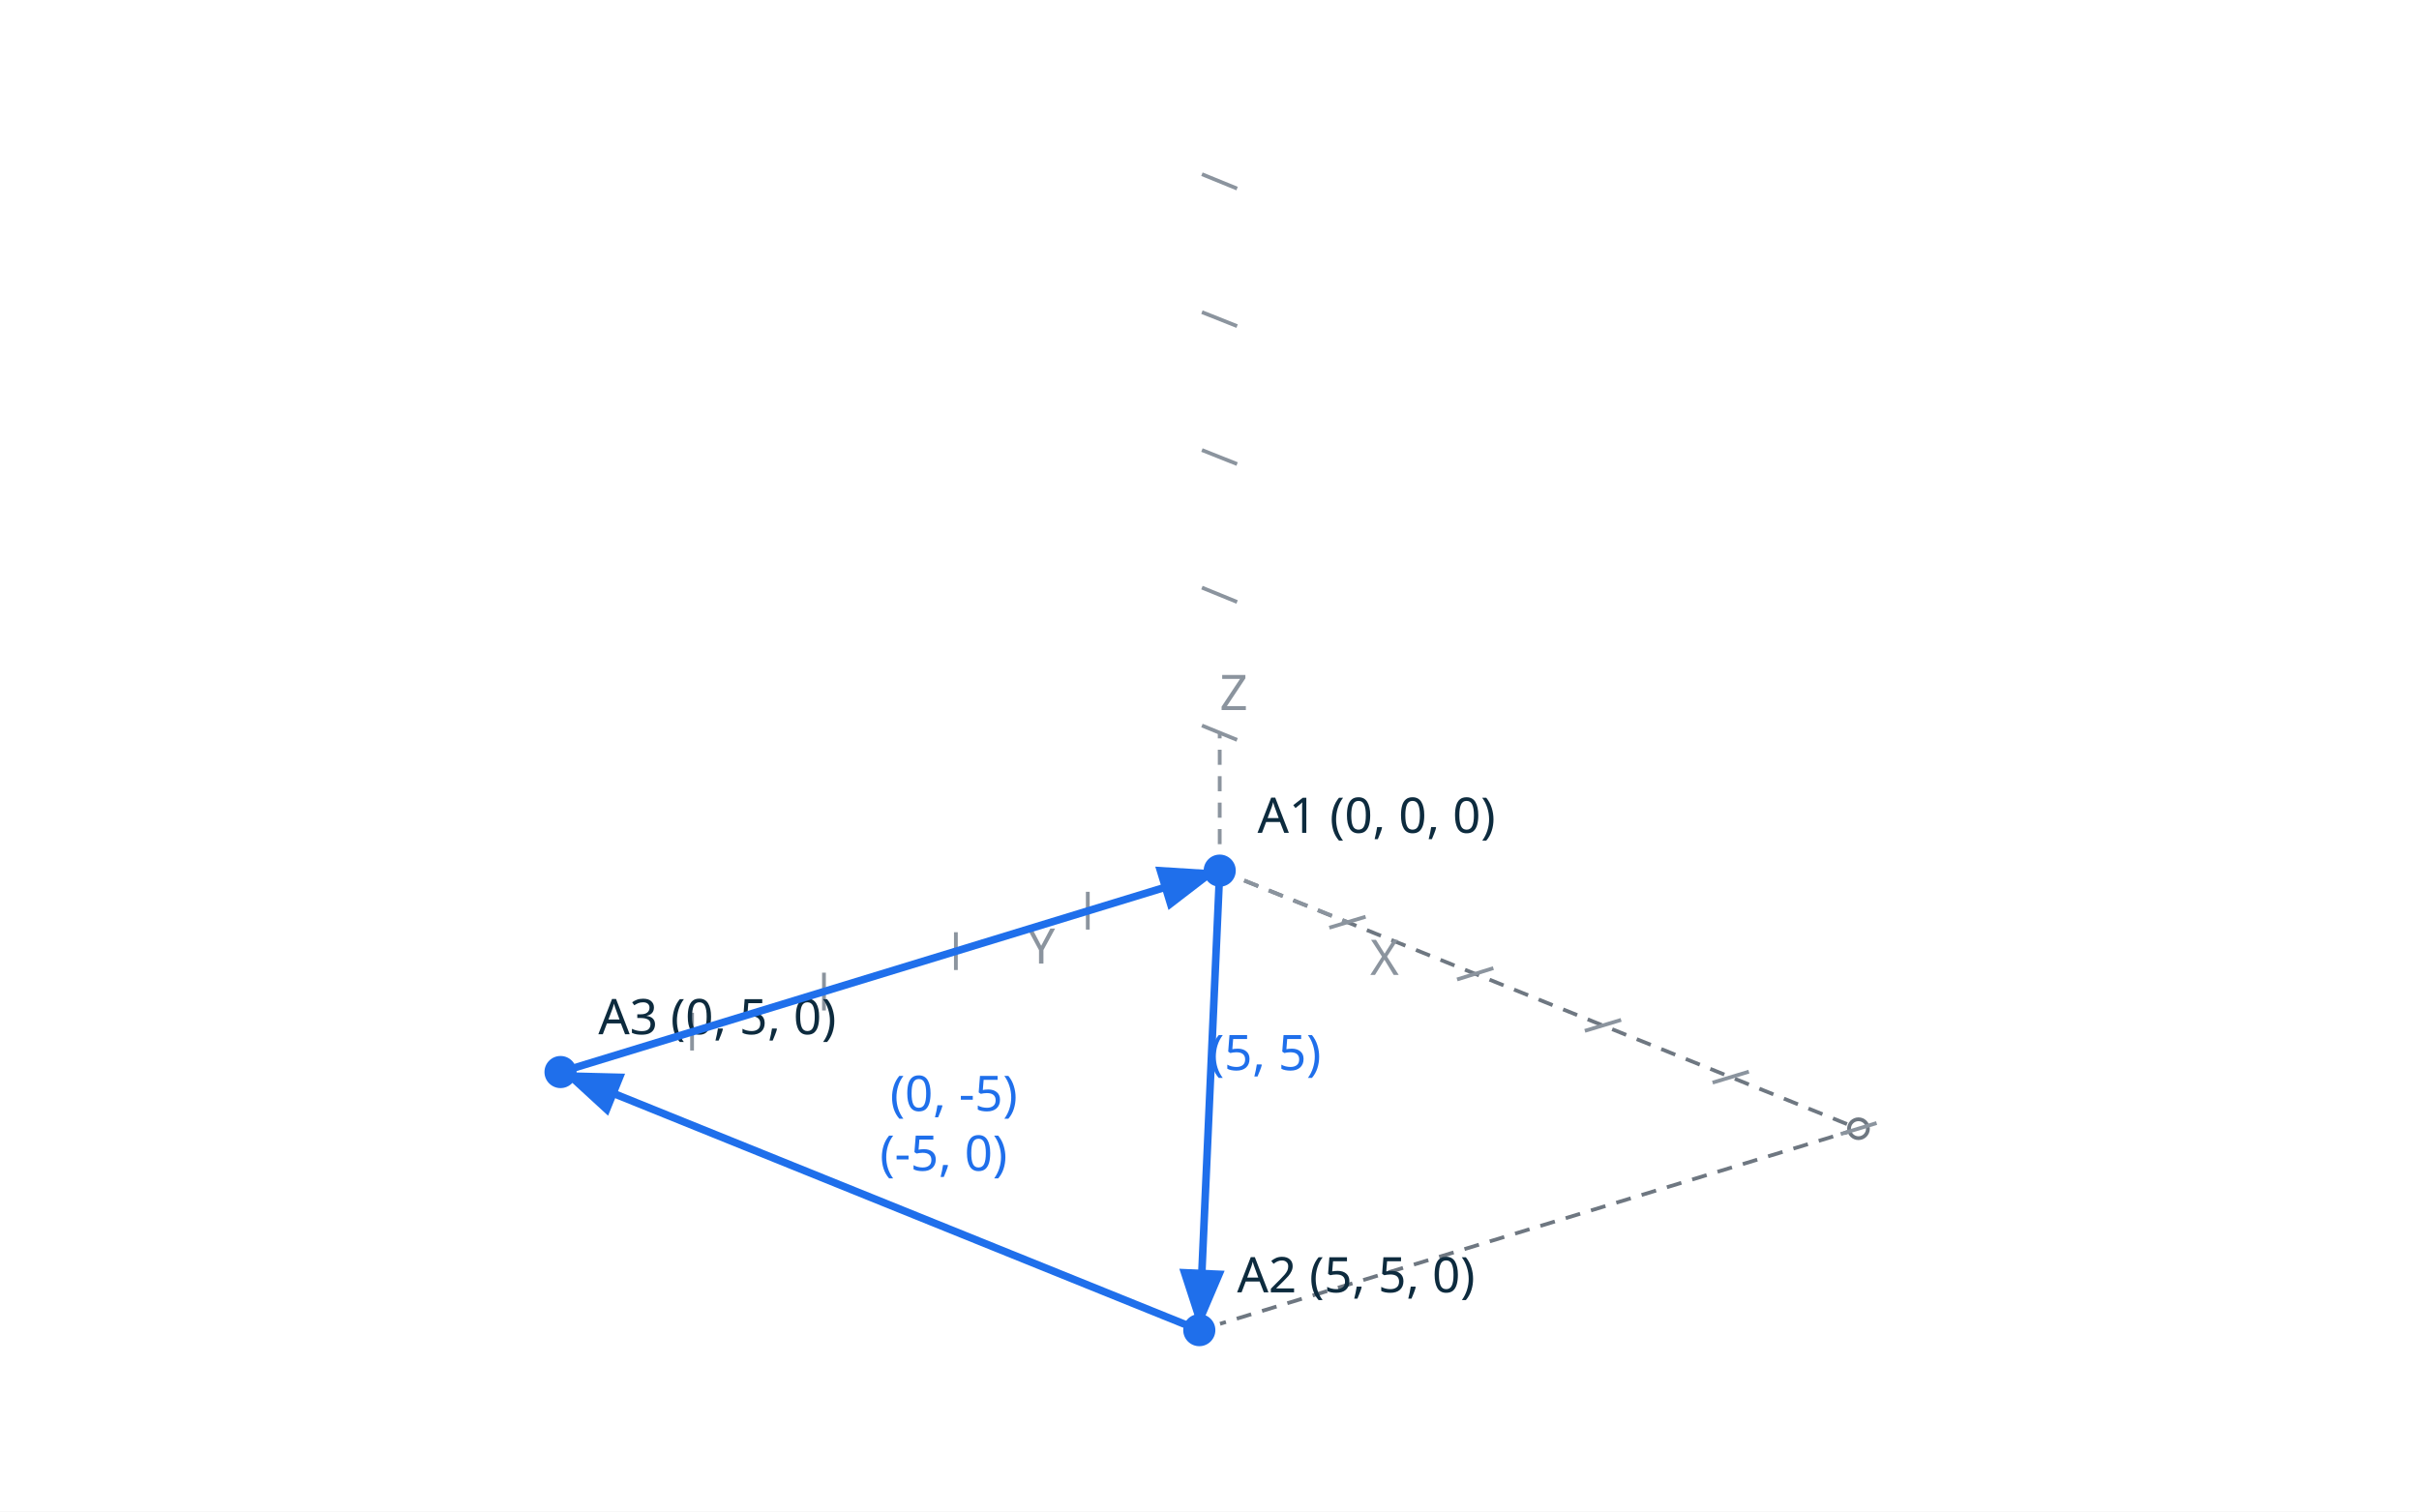
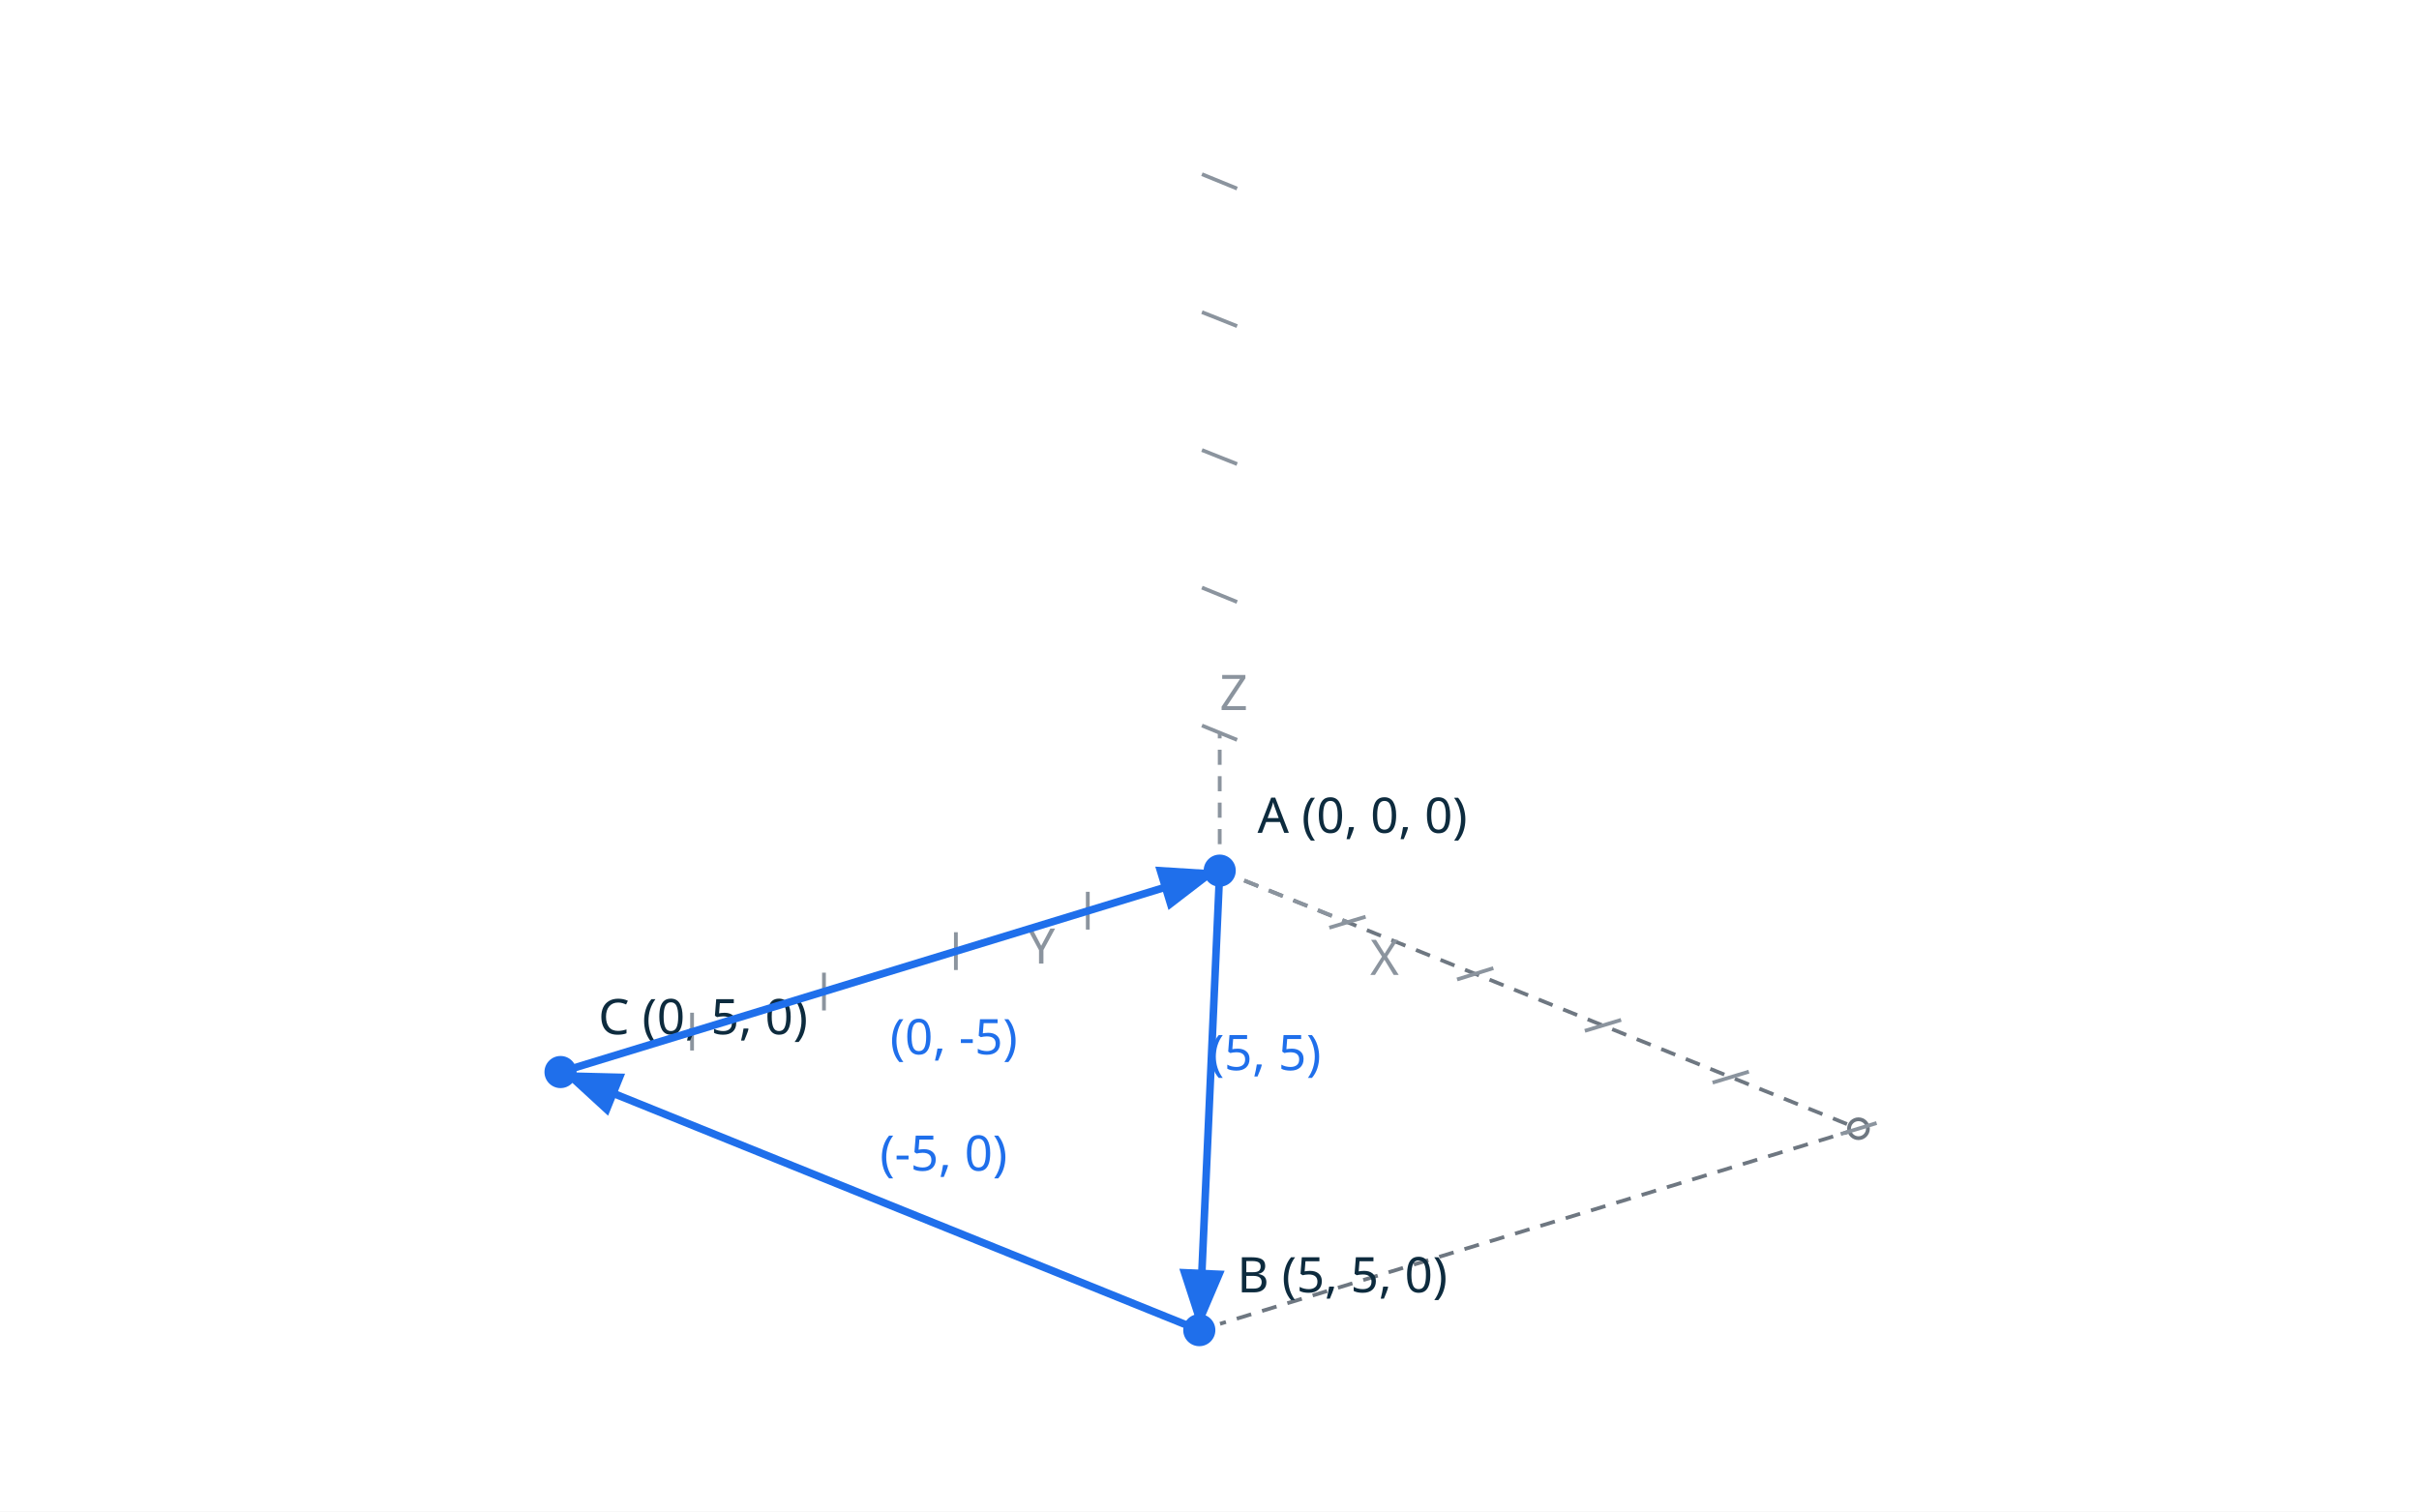
<svg xmlns="http://www.w3.org/2000/svg" viewBox="0 0 640 400" width="640" height="400">
  <rect width="640" height="400" fill="#ffffff" />
  <circle cx="322.7" cy="230.4" r="2.5" fill="#ffffff" stroke="#6e7781" stroke-width="1.0" />
  <circle cx="322.7" cy="230.4" r="2.5" fill="#ffffff" stroke="#6e7781" stroke-width="1.0" />
  <line x1="322.7" y1="230.4" x2="491.7" y2="298.7" stroke="#6e7781" stroke-width="1.0" stroke-dasharray="4 3" />
  <line x1="491.7" y1="298.7" x2="317.3" y2="352.0" stroke="#6e7781" stroke-width="1.0" stroke-dasharray="4 3" />
  <circle cx="491.7" cy="298.7" r="2.5" fill="#ffffff" stroke="#6e7781" stroke-width="1.0" />
  <circle cx="317.3" cy="352.0" r="2.5" fill="#ffffff" stroke="#6e7781" stroke-width="1.0" />
  <line x1="322.7" y1="230.4" x2="148.3" y2="283.7" stroke="#6e7781" stroke-width="1.0" stroke-dasharray="4 3" />
  <circle cx="322.7" cy="230.4" r="2.5" fill="#ffffff" stroke="#6e7781" stroke-width="1.0" />
  <circle cx="148.3" cy="283.7" r="2.5" fill="#ffffff" stroke="#6e7781" stroke-width="1.0" />
  <line x1="322.7" y1="230.4" x2="356.5" y2="244.0" stroke="#8b949e" stroke-width="1.0" stroke-dasharray="4 3" />
  <text x="362.5" y="258.0" fill="#8b949e" font-family="sans-serif" font-size="13">X</text>
  <line x1="322.7" y1="230.4" x2="287.8" y2="241.0" stroke="#8b949e" stroke-width="1.0" stroke-dasharray="4 3" />
  <text x="271.8" y="255.0" fill="#8b949e" font-family="sans-serif" font-size="13">Y</text>
  <line x1="322.7" y1="230.4" x2="322.7" y2="193.9" stroke="#8b949e" stroke-width="1.0" stroke-dasharray="4 3" />
  <text x="322.7" y="187.9" fill="#8b949e" font-family="sans-serif" font-size="13">Z</text>
  <circle cx="322.7" cy="230.4" r="2.5" fill="#8b949e" />
  <line x1="361.3" y1="242.6" x2="351.7" y2="245.5" stroke="#8b949e" stroke-width="1.0" />
  <line x1="395.1" y1="256.2" x2="385.5" y2="259.2" stroke="#8b949e" stroke-width="1.0" />
  <line x1="428.9" y1="269.9" x2="419.3" y2="272.8" stroke="#8b949e" stroke-width="1.0" />
  <line x1="462.7" y1="283.6" x2="453.1" y2="286.5" stroke="#8b949e" stroke-width="1.0" />
  <line x1="496.5" y1="297.2" x2="487.0" y2="300.1" stroke="#8b949e" stroke-width="1.0" />
  <line x1="287.8" y1="246.0" x2="287.8" y2="236.0" stroke="#8b949e" stroke-width="1.0" />
  <line x1="252.9" y1="256.7" x2="252.9" y2="246.7" stroke="#8b949e" stroke-width="1.0" />
  <line x1="218.0" y1="267.4" x2="218.0" y2="257.4" stroke="#8b949e" stroke-width="1.0" />
  <line x1="183.1" y1="278.0" x2="183.1" y2="268.0" stroke="#8b949e" stroke-width="1.0" />
  <line x1="148.3" y1="288.7" x2="148.3" y2="278.7" stroke="#8b949e" stroke-width="1.0" />
  <line x1="318.0" y1="192.0" x2="327.3" y2="195.8" stroke="#8b949e" stroke-width="1.0" />
  <line x1="318.0" y1="155.5" x2="327.3" y2="159.3" stroke="#8b949e" stroke-width="1.0" />
  <line x1="318.0" y1="119.1" x2="327.3" y2="122.8" stroke="#8b949e" stroke-width="1.0" />
  <line x1="318.0" y1="82.6" x2="327.3" y2="86.3" stroke="#8b949e" stroke-width="1.0" />
  <line x1="318.0" y1="46.1" x2="327.3" y2="49.9" stroke="#8b949e" stroke-width="1.0" />
  <circle cx="322.7" cy="230.4" r="5.0" fill="#1f6feb" stroke="#ffffff" stroke-width="1.5" />
-   <text x="332.7" y="220.4" fill="#0d2b3e" font-family="sans-serif" font-size="13">A1 (0, 0, 0)</text>
+   <text x="332.7" y="220.4" fill="#0d2b3e" font-family="sans-serif" font-size="13">A (0, 0, 0)</text>
  <circle cx="317.3" cy="352.0" r="5.0" fill="#1f6feb" stroke="#ffffff" stroke-width="1.5" />
-   <text x="327.3" y="342.0" fill="#0d2b3e" font-family="sans-serif" font-size="13">A2 (5, 5, 0)</text>
+   <text x="327.3" y="342.0" fill="#0d2b3e" font-family="sans-serif" font-size="13">B (5, 5, 0)</text>
  <circle cx="148.3" cy="283.7" r="5.0" fill="#1f6feb" stroke="#ffffff" stroke-width="1.5" />
-   <text x="158.3" y="273.7" fill="#0d2b3e" font-family="sans-serif" font-size="13">A3 (0, 5, 0)</text>
+   <text x="158.3" y="273.7" fill="#0d2b3e" font-family="sans-serif" font-size="13">C (0, 5, 0)</text>
  <defs>
    <marker id="arrow" markerWidth="10" markerHeight="10" refX="8" refY="3" orient="auto">
      <path d="M0,0 L8,3 L0,6 z" fill="#1a7f37" />
    </marker>
    <marker id="arrow1" markerWidth="10" markerHeight="10" refX="8" refY="3" orient="auto">
      <path d="M0,0 L8,3 L0,6 z" fill="#1f6feb" />
    </marker>
  </defs>
  <line x1="322.7" y1="230.4" x2="317.3" y2="352.0" stroke="#1f6feb" stroke-width="2.0" marker-end="url(#arrow1)" />
  <text x="320.0" y="283.2" fill="#1f6feb" font-family="sans-serif" font-size="13">(5, 5)</text>
  <line x1="317.3" y1="352.0" x2="148.3" y2="283.7" stroke="#1f6feb" stroke-width="2.0" marker-end="url(#arrow1)" />
  <text x="232.8" y="309.8" fill="#1f6feb" font-family="sans-serif" font-size="13">(-5, 0)</text>
  <line x1="148.3" y1="283.7" x2="322.7" y2="230.4" stroke="#1f6feb" stroke-width="2.0" marker-end="url(#arrow1)" />
-   <text x="235.5" y="294.0" fill="#1f6feb" font-family="sans-serif" font-size="13">(0, -5)</text>
+   <text x="235.5" y="279.0" fill="#1f6feb" font-family="sans-serif" font-size="13">(0, -5)</text>
</svg>
